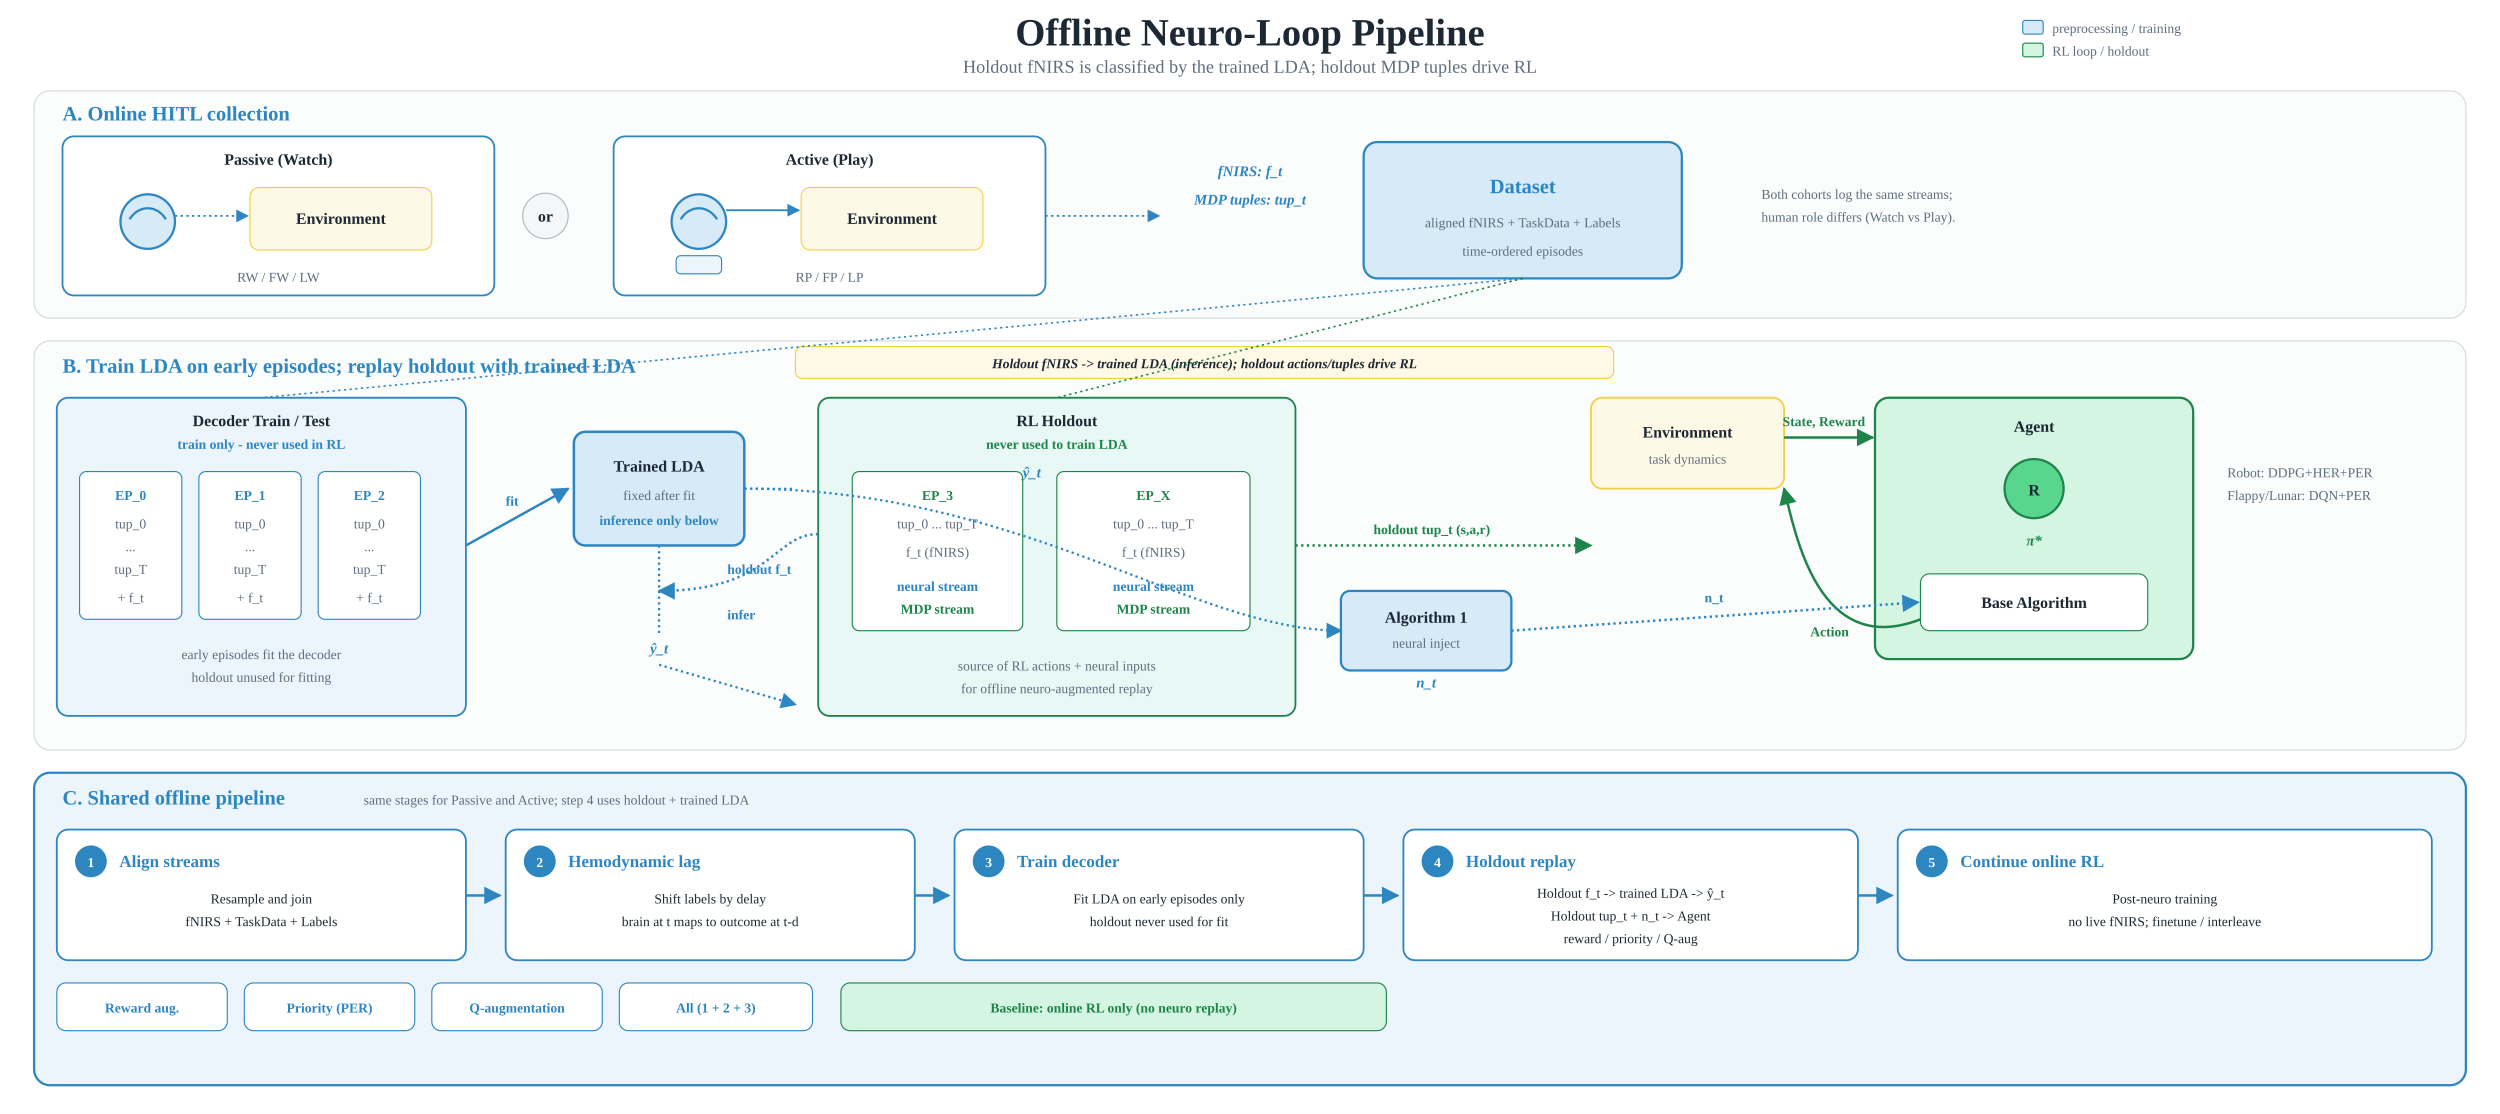
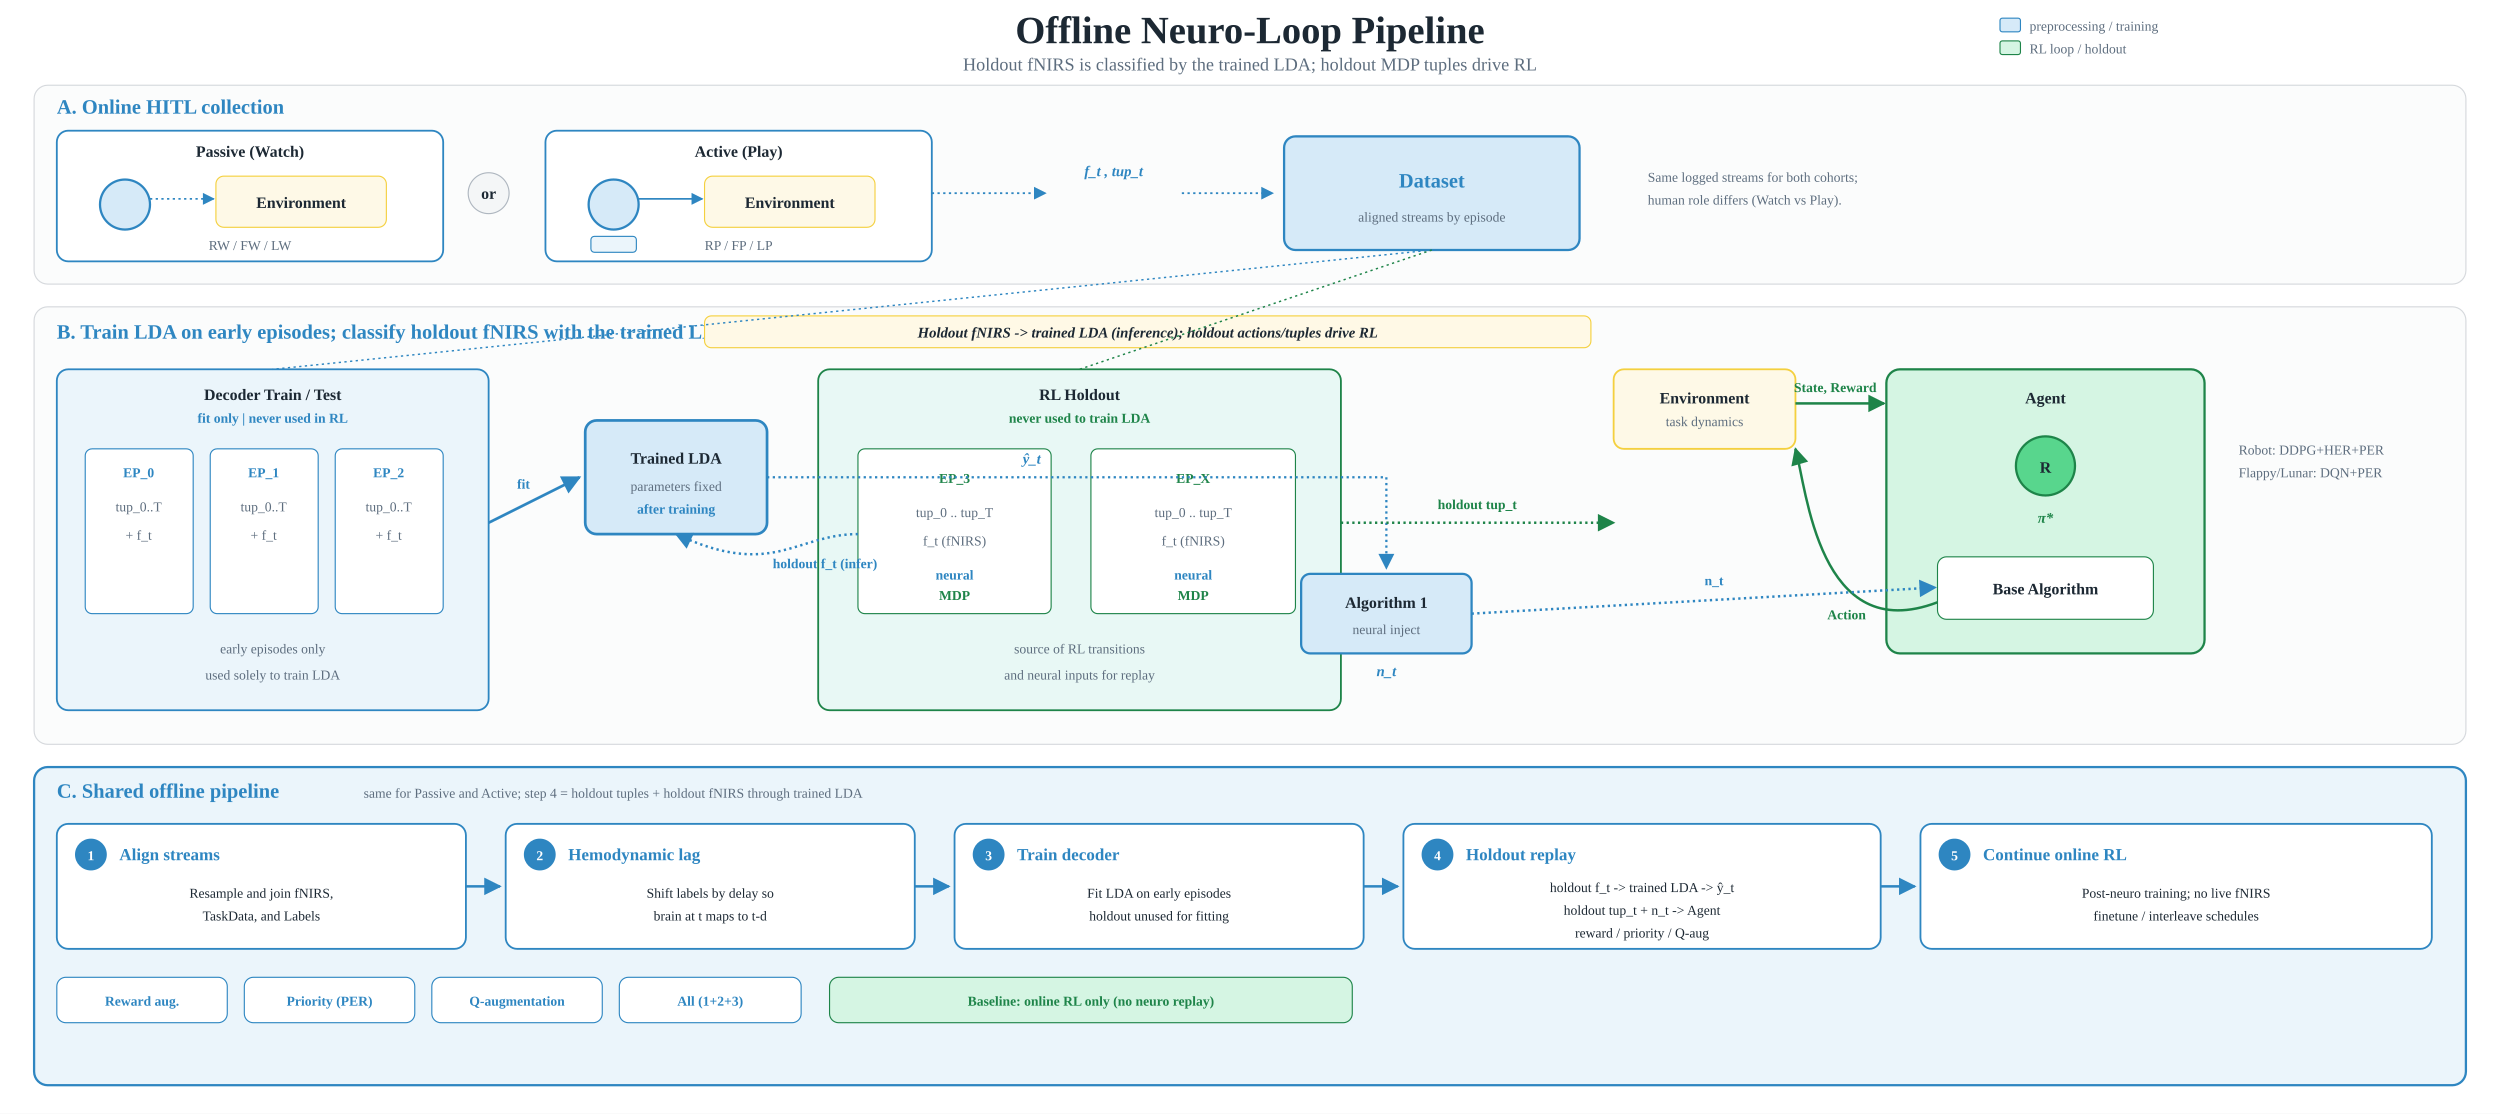
- <svg xmlns="http://www.w3.org/2000/svg" width="2200" height="980" viewBox="0 0 2200 980" role="img" aria-label="Offline Neuro-Loop pipeline: holdout fNIRS inferred by trained LDA; holdout tuples drive RL">
+ <svg xmlns="http://www.w3.org/2000/svg" width="2200" height="980" viewBox="0 0 2200 980" role="img" aria-label="Offline Neuro-Loop: holdout fNIRS inferred by trained LDA; holdout tuples drive RL">
  <defs>
    <marker id="ag" viewBox="0 0 10 10" refX="9" refY="5" markerWidth="7" markerHeight="7" orient="auto-start-reverse">
      <path d="M0 0 L10 5 L0 10 z" fill="#1E8449" />
    </marker>
    <marker id="ab" viewBox="0 0 10 10" refX="9" refY="5" markerWidth="7" markerHeight="7" orient="auto-start-reverse">
      <path d="M0 0 L10 5 L0 10 z" fill="#2E86C1" />
    </marker>
    <style type="text/css">
      .title { font: 700 34px Cambria, "Times New Roman", Times, serif; fill: #1C2833; }
      .sub { font: 400 16px Cambria, "Times New Roman", Times, serif; fill: #5D6D7E; }
      .h { font: 700 18px Cambria, "Times New Roman", Times, serif; }
      .lab { font: 600 14px Cambria, "Times New Roman", Times, serif; fill: #1C2833; }
      .sm { font: 400 12px Cambria, "Times New Roman", Times, serif; fill: #5D6D7E; }
      .tiny { font: 600 12px Cambria, "Times New Roman", Times, serif; }
      .math { font: italic 600 13px Cambria, "Times New Roman", Times, serif; }
      .stepT { font: 700 15px Cambria, "Times New Roman", Times, serif; fill: #2E86C1; }
      .stepB { font: 400 12px Cambria, "Times New Roman", Times, serif; fill: #1C2833; }
-       .call { font: italic 600 12px Cambria, "Times New Roman", Times, serif; fill: #1C2833; }
+       .call { font: italic 600 13px Cambria, "Times New Roman", Times, serif; fill: #1C2833; }
    </style>
  </defs>
  <rect width="2200" height="980" fill="#FFFFFF" />
-   <text x="1100" y="40" text-anchor="middle" class="title">Offline Neuro-Loop Pipeline</text>
-   <text x="1100" y="64" text-anchor="middle" class="sub">Holdout fNIRS is classified by the trained LDA; holdout MDP tuples drive RL</text>
-   <rect x="1780" y="18" width="18" height="12" rx="2" fill="#D6EAF8" stroke="#2E86C1" />
-   <text x="1806" y="29" class="sm">preprocessing / training</text>
-   <rect x="1780" y="38" width="18" height="12" rx="2" fill="#D5F5E3" stroke="#1E8449" />
-   <text x="1806" y="49" class="sm">RL loop / holdout</text>
-   <rect x="30" y="80" width="2140" height="200" rx="14" fill="#FBFCFC" stroke="#D5D8DC" />
-   <text x="55" y="106" class="h" fill="#2E86C1">A. Online HITL collection</text>
-   <rect x="55" y="120" width="380" height="140" rx="10" fill="#FFFFFF" stroke="#2E86C1" stroke-width="1.6" />
-   <text x="245" y="145" text-anchor="middle" class="lab" fill="#2E86C1">Passive (Watch)</text>
-   <circle cx="130" cy="195" r="24" fill="#D6EAF8" stroke="#2E86C1" stroke-width="2" />
-   <path d="M114 193 C122 180, 138 180, 146 193" fill="none" stroke="#2E86C1" stroke-width="2" />
-   <rect x="220" y="165" width="160" height="55" rx="8" fill="#FEF9E7" stroke="#F4D03F" />
-   <text x="300" y="197" text-anchor="middle" class="lab">Environment</text>
-   <line x1="154" y1="190" x2="218" y2="190" stroke="#2E86C1" stroke-width="1.6" stroke-dasharray="2 3" marker-end="url(#ab)" />
-   <text x="245" y="248" text-anchor="middle" class="sm">RW / FW / LW</text>
-   <circle cx="480" cy="190" r="20" fill="#F4F6F7" stroke="#AEB6BF" />
-   <text x="480" y="195" text-anchor="middle" class="lab">or</text>
-   <rect x="540" y="120" width="380" height="140" rx="10" fill="#FFFFFF" stroke="#2E86C1" stroke-width="1.6" />
-   <text x="730" y="145" text-anchor="middle" class="lab" fill="#2E86C1">Active (Play)</text>
-   <circle cx="615" cy="195" r="24" fill="#D6EAF8" stroke="#2E86C1" stroke-width="2" />
-   <path d="M599 193 C607 180, 623 180, 631 193" fill="none" stroke="#2E86C1" stroke-width="2" />
-   <rect x="595" y="225" width="40" height="16" rx="4" fill="#EBF5FB" stroke="#2E86C1" />
-   <rect x="705" y="165" width="160" height="55" rx="8" fill="#FEF9E7" stroke="#F4D03F" />
-   <text x="785" y="197" text-anchor="middle" class="lab">Environment</text>
-   <line x1="639" y1="185" x2="703" y2="185" stroke="#2E86C1" stroke-width="1.6" marker-end="url(#ab)" />
-   <text x="730" y="248" text-anchor="middle" class="sm">RP / FP / LP</text>
-   <text x="1100" y="155" text-anchor="middle" class="math" fill="#2E86C1">fNIRS: f_t</text>
-   <text x="1100" y="180" text-anchor="middle" class="math" fill="#2E86C1">MDP tuples: tup_t</text>
-   <line x1="920" y1="190" x2="1020" y2="190" stroke="#2E86C1" stroke-width="1.6" stroke-dasharray="2 3" marker-end="url(#ab)" />
-   <rect x="1200" y="125" width="280" height="120" rx="12" fill="#D6EAF8" stroke="#2E86C1" stroke-width="2" />
-   <text x="1340" y="170" text-anchor="middle" class="h" fill="#2E86C1">Dataset</text>
-   <text x="1340" y="200" text-anchor="middle" class="sm">aligned fNIRS + TaskData + Labels</text>
-   <text x="1340" y="225" text-anchor="middle" class="sm">time-ordered episodes</text>
-   <text x="1550" y="175" class="sm">Both cohorts log the same streams;</text>
-   <text x="1550" y="195" class="sm">human role differs (Watch vs Play).</text>
-   <rect x="30" y="300" width="2140" height="360" rx="14" fill="#FBFCFC" stroke="#D5D8DC" />
-   <text x="55" y="328" class="h" fill="#2E86C1">B. Train LDA on early episodes; replay holdout with trained LDA</text>
-   <rect x="700" y="305" width="720" height="28" rx="6" fill="#FFF9E6" stroke="#F4D03F" />
-   <text x="1060" y="324" text-anchor="middle" class="call">Holdout fNIRS -&gt; trained LDA (inference); holdout actions/tuples drive RL</text>
-   <rect x="50" y="350" width="360" height="280" rx="10" fill="#EBF5FB" stroke="#2E86C1" stroke-width="1.6" />
-   <text x="230" y="375" text-anchor="middle" class="lab" fill="#2E86C1">Decoder Train / Test</text>
-   <text x="230" y="395" text-anchor="middle" class="tiny" fill="#2E86C1">train only - never used in RL</text>
-   <rect x="70" y="415" width="90" height="130" rx="6" fill="#FFFFFF" stroke="#2E86C1" />
-   <text x="115" y="440" text-anchor="middle" class="tiny" fill="#2E86C1">EP_0</text>
-   <text x="115" y="465" text-anchor="middle" class="sm">tup_0</text>
-   <text x="115" y="485" text-anchor="middle" class="sm">...</text>
-   <text x="115" y="505" text-anchor="middle" class="sm">tup_T</text>
-   <text x="115" y="530" text-anchor="middle" class="sm">+ f_t</text>
-   <rect x="175" y="415" width="90" height="130" rx="6" fill="#FFFFFF" stroke="#2E86C1" />
-   <text x="220" y="440" text-anchor="middle" class="tiny" fill="#2E86C1">EP_1</text>
-   <text x="220" y="465" text-anchor="middle" class="sm">tup_0</text>
-   <text x="220" y="485" text-anchor="middle" class="sm">...</text>
-   <text x="220" y="505" text-anchor="middle" class="sm">tup_T</text>
-   <text x="220" y="530" text-anchor="middle" class="sm">+ f_t</text>
-   <rect x="280" y="415" width="90" height="130" rx="6" fill="#FFFFFF" stroke="#2E86C1" />
-   <text x="325" y="440" text-anchor="middle" class="tiny" fill="#2E86C1">EP_2</text>
-   <text x="325" y="465" text-anchor="middle" class="sm">tup_0</text>
-   <text x="325" y="485" text-anchor="middle" class="sm">...</text>
-   <text x="325" y="505" text-anchor="middle" class="sm">tup_T</text>
-   <text x="325" y="530" text-anchor="middle" class="sm">+ f_t</text>
-   <text x="230" y="580" text-anchor="middle" class="sm">early episodes fit the decoder</text>
-   <text x="230" y="600" text-anchor="middle" class="sm">holdout unused for fitting</text>
-   <line x1="410" y1="480" x2="500" y2="430" stroke="#2E86C1" stroke-width="2.2" marker-end="url(#ab)" />
-   <text x="445" y="445" class="tiny" fill="#2E86C1">fit</text>
-   <rect x="505" y="380" width="150" height="100" rx="10" fill="#D6EAF8" stroke="#2E86C1" stroke-width="2.2" />
-   <text x="580" y="415" text-anchor="middle" class="lab" fill="#2E86C1">Trained LDA</text>
-   <text x="580" y="440" text-anchor="middle" class="sm">fixed after fit</text>
-   <text x="580" y="462" text-anchor="middle" class="tiny" fill="#2E86C1">inference only below</text>
-   <rect x="50" y="350" width="0" height="0" />
-   <rect x="720" y="350" width="420" height="280" rx="10" fill="#E8F8F5" stroke="#1E8449" stroke-width="1.6" />
-   <text x="930" y="375" text-anchor="middle" class="lab" fill="#1E8449">RL Holdout</text>
-   <text x="930" y="395" text-anchor="middle" class="tiny" fill="#1E8449">never used to train LDA</text>
-   <rect x="750" y="415" width="150" height="140" rx="6" fill="#FFFFFF" stroke="#1E8449" />
-   <text x="825" y="440" text-anchor="middle" class="tiny" fill="#1E8449">EP_3</text>
-   <text x="825" y="465" text-anchor="middle" class="sm">tup_0 ... tup_T</text>
-   <text x="825" y="490" text-anchor="middle" class="sm">f_t (fNIRS)</text>
-   <text x="825" y="520" text-anchor="middle" class="tiny" fill="#2E86C1">neural stream</text>
-   <text x="825" y="540" text-anchor="middle" class="tiny" fill="#1E8449">MDP stream</text>
-   <rect x="930" y="415" width="170" height="140" rx="6" fill="#FFFFFF" stroke="#1E8449" />
-   <text x="1015" y="440" text-anchor="middle" class="tiny" fill="#1E8449">EP_X</text>
-   <text x="1015" y="465" text-anchor="middle" class="sm">tup_0 ... tup_T</text>
-   <text x="1015" y="490" text-anchor="middle" class="sm">f_t (fNIRS)</text>
-   <text x="1015" y="520" text-anchor="middle" class="tiny" fill="#2E86C1">neural stream</text>
-   <text x="1015" y="540" text-anchor="middle" class="tiny" fill="#1E8449">MDP stream</text>
-   <text x="930" y="590" text-anchor="middle" class="sm">source of RL actions + neural inputs</text>
-   <text x="930" y="610" text-anchor="middle" class="sm">for offline neuro-augmented replay</text>
-   <path d="M720 470 C680 470, 680 520, 580 520" fill="none" stroke="#2E86C1" stroke-width="2.2" stroke-dasharray="2 3" marker-end="url(#ab)" />
-   <text x="640" y="505" class="tiny" fill="#2E86C1">holdout f_t</text>
-   <text x="640" y="545" class="tiny" fill="#2E86C1">infer</text>
-   <line x1="655" y1="430" x2="700" y2="430" stroke="#2E86C1" stroke-width="1.6" stroke-dasharray="2 3" />
-   <line x1="580" y1="480" x2="580" y2="560" stroke="#2E86C1" stroke-width="2" stroke-dasharray="2 3" />
-   <text x="580" y="575" text-anchor="middle" class="math" fill="#2E86C1">ŷ_t</text>
-   <line x1="580" y1="585" x2="700" y2="620" stroke="#2E86C1" stroke-width="2" stroke-dasharray="2 3" marker-end="url(#ab)" />
-   <rect x="1180" y="520" width="150" height="70" rx="8" fill="#D6EAF8" stroke="#2E86C1" stroke-width="2" />
-   <text x="1255" y="548" text-anchor="middle" class="lab" fill="#2E86C1">Algorithm 1</text>
-   <text x="1255" y="570" text-anchor="middle" class="sm">neural inject</text>
-   <path d="M655 430 C900 430, 1050 555, 1180 555" fill="none" stroke="#2E86C1" stroke-width="2" stroke-dasharray="2 3" marker-end="url(#ab)" />
-   <text x="900" y="420" class="math" fill="#2E86C1">ŷ_t</text>
-   <text x="1255" y="605" text-anchor="middle" class="math" fill="#2E86C1">n_t</text>
-   <line x1="1140" y1="480" x2="1400" y2="480" stroke="#1E8449" stroke-width="2.2" stroke-dasharray="2 3" marker-end="url(#ag)" />
-   <text x="1260" y="470" text-anchor="middle" class="tiny" fill="#1E8449">holdout tup_t (s,a,r)</text>
-   <rect x="1400" y="350" width="170" height="80" rx="10" fill="#FEF9E7" stroke="#F4D03F" stroke-width="1.6" />
-   <text x="1485" y="385" text-anchor="middle" class="lab">Environment</text>
-   <text x="1485" y="408" text-anchor="middle" class="sm">task dynamics</text>
-   <rect x="1650" y="350" width="280" height="230" rx="12" fill="#D5F5E3" stroke="#1E8449" stroke-width="2" />
-   <text x="1790" y="380" text-anchor="middle" class="lab" fill="#1E8449">Agent</text>
-   <circle cx="1790" cy="430" r="26" fill="#58D68D" stroke="#1E8449" stroke-width="2" />
-   <text x="1790" y="436" text-anchor="middle" class="lab" fill="#FFFFFF">R</text>
-   <text x="1790" y="480" text-anchor="middle" class="math" fill="#1E8449">π*</text>
-   <rect x="1690" y="505" width="200" height="50" rx="8" fill="#FFFFFF" stroke="#1E8449" />
-   <text x="1790" y="535" text-anchor="middle" class="lab" fill="#1E8449">Base Algorithm</text>
-   <line x1="1570" y1="385" x2="1648" y2="385" stroke="#1E8449" stroke-width="2.2" marker-end="url(#ag)" />
-   <text x="1605" y="375" text-anchor="middle" class="tiny" fill="#1E8449">State, Reward</text>
-   <path d="M1690 545 C1600 580, 1580 470, 1570 430" fill="none" stroke="#1E8449" stroke-width="2.2" marker-end="url(#ag)" />
-   <text x="1610" y="560" text-anchor="middle" class="tiny" fill="#1E8449">Action</text>
-   <line x1="1330" y1="555" x2="1688" y2="530" stroke="#2E86C1" stroke-width="2.2" stroke-dasharray="2 3" marker-end="url(#ab)" />
-   <text x="1500" y="530" class="tiny" fill="#2E86C1">n_t</text>
-   <text x="1960" y="420" class="sm">Robot: DDPG+HER+PER</text>
-   <text x="1960" y="440" class="sm">Flappy/Lunar: DQN+PER</text>
-   <line x1="1340" y1="245" x2="230" y2="350" stroke="#2E86C1" stroke-width="1.4" stroke-dasharray="2 3" />
-   <line x1="1340" y1="245" x2="930" y2="350" stroke="#1E8449" stroke-width="1.4" stroke-dasharray="2 3" />
-   <rect x="30" y="680" width="2140" height="275" rx="14" fill="#EBF5FB" stroke="#2E86C1" stroke-width="2" />
-   <text x="55" y="708" class="h" fill="#2E86C1">C. Shared offline pipeline</text>
-   <text x="320" y="708" class="sm">same stages for Passive and Active; step 4 uses holdout + trained LDA</text>
-   <rect x="50" y="730" width="360" height="115" rx="10" fill="#FFFFFF" stroke="#2E86C1" stroke-width="1.6" />
-   <circle cx="80" cy="758" r="14" fill="#2E86C1" />
-   <text x="80" y="763" text-anchor="middle" class="tiny" fill="#FFFFFF">1</text>
-   <text x="105" y="763" class="stepT">Align streams</text>
-   <text x="230" y="795" text-anchor="middle" class="stepB">Resample and join</text>
-   <text x="230" y="815" text-anchor="middle" class="stepB">fNIRS + TaskData + Labels</text>
-   <line x1="410" y1="788" x2="440" y2="788" stroke="#2E86C1" stroke-width="2.2" marker-end="url(#ab)" />
-   <rect x="445" y="730" width="360" height="115" rx="10" fill="#FFFFFF" stroke="#2E86C1" stroke-width="1.6" />
-   <circle cx="475" cy="758" r="14" fill="#2E86C1" />
-   <text x="475" y="763" text-anchor="middle" class="tiny" fill="#FFFFFF">2</text>
-   <text x="500" y="763" class="stepT">Hemodynamic lag</text>
-   <text x="625" y="795" text-anchor="middle" class="stepB">Shift labels by delay</text>
-   <text x="625" y="815" text-anchor="middle" class="stepB">brain at t maps to outcome at t-d</text>
-   <line x1="805" y1="788" x2="835" y2="788" stroke="#2E86C1" stroke-width="2.2" marker-end="url(#ab)" />
-   <rect x="840" y="730" width="360" height="115" rx="10" fill="#FFFFFF" stroke="#2E86C1" stroke-width="1.6" />
-   <circle cx="870" cy="758" r="14" fill="#2E86C1" />
-   <text x="870" y="763" text-anchor="middle" class="tiny" fill="#FFFFFF">3</text>
-   <text x="895" y="763" class="stepT">Train decoder</text>
-   <text x="1020" y="795" text-anchor="middle" class="stepB">Fit LDA on early episodes only</text>
-   <text x="1020" y="815" text-anchor="middle" class="stepB">holdout never used for fit</text>
-   <line x1="1200" y1="788" x2="1230" y2="788" stroke="#2E86C1" stroke-width="2.2" marker-end="url(#ab)" />
-   <rect x="1235" y="730" width="400" height="115" rx="10" fill="#FFFFFF" stroke="#2E86C1" stroke-width="1.6" />
-   <circle cx="1265" cy="758" r="14" fill="#2E86C1" />
-   <text x="1265" y="763" text-anchor="middle" class="tiny" fill="#FFFFFF">4</text>
-   <text x="1290" y="763" class="stepT">Holdout replay</text>
-   <text x="1435" y="790" text-anchor="middle" class="stepB">Holdout f_t -&gt; trained LDA -&gt; ŷ_t</text>
-   <text x="1435" y="810" text-anchor="middle" class="stepB">Holdout tup_t + n_t -&gt; Agent</text>
-   <text x="1435" y="830" text-anchor="middle" class="stepB">reward / priority / Q-aug</text>
-   <line x1="1635" y1="788" x2="1665" y2="788" stroke="#2E86C1" stroke-width="2.2" marker-end="url(#ab)" />
-   <rect x="1670" y="730" width="470" height="115" rx="10" fill="#FFFFFF" stroke="#2E86C1" stroke-width="1.6" />
-   <circle cx="1700" cy="758" r="14" fill="#2E86C1" />
-   <text x="1700" y="763" text-anchor="middle" class="tiny" fill="#FFFFFF">5</text>
-   <text x="1725" y="763" class="stepT">Continue online RL</text>
-   <text x="1905" y="795" text-anchor="middle" class="stepB">Post-neuro training</text>
-   <text x="1905" y="815" text-anchor="middle" class="stepB">no live fNIRS; finetune / interleave</text>
-   <rect x="50" y="865" width="150" height="42" rx="8" fill="#FFFFFF" stroke="#2E86C1" />
-   <text x="125" y="891" text-anchor="middle" class="tiny" fill="#2E86C1">Reward aug.</text>
-   <rect x="215" y="865" width="150" height="42" rx="8" fill="#FFFFFF" stroke="#2E86C1" />
-   <text x="290" y="891" text-anchor="middle" class="tiny" fill="#2E86C1">Priority (PER)</text>
-   <rect x="380" y="865" width="150" height="42" rx="8" fill="#FFFFFF" stroke="#2E86C1" />
-   <text x="455" y="891" text-anchor="middle" class="tiny" fill="#2E86C1">Q-augmentation</text>
-   <rect x="545" y="865" width="170" height="42" rx="8" fill="#FFFFFF" stroke="#2E86C1" />
-   <text x="630" y="891" text-anchor="middle" class="tiny" fill="#2E86C1">All (1 + 2 + 3)</text>
-   <rect x="740" y="865" width="480" height="42" rx="8" fill="#D5F5E3" stroke="#1E8449" />
-   <text x="980" y="891" text-anchor="middle" class="tiny" fill="#1E8449">Baseline: online RL only (no neuro replay)</text>
+   <text x="1100" y="38" text-anchor="middle" class="title">Offline Neuro-Loop Pipeline</text>
+   <text x="1100" y="62" text-anchor="middle" class="sub">Holdout fNIRS is classified by the trained LDA; holdout MDP tuples drive RL</text>
+   <rect x="1760" y="16" width="18" height="12" rx="2" fill="#D6EAF8" stroke="#2E86C1" />
+   <text x="1786" y="27" class="sm">preprocessing / training</text>
+   <rect x="1760" y="36" width="18" height="12" rx="2" fill="#D5F5E3" stroke="#1E8449" />
+   <text x="1786" y="47" class="sm">RL loop / holdout</text>
+   <rect x="30" y="75" width="2140" height="175" rx="12" fill="#FBFCFC" stroke="#D5D8DC" />
+   <text x="50" y="100" class="h" fill="#2E86C1">A. Online HITL collection</text>
+   <rect x="50" y="115" width="340" height="115" rx="10" fill="#FFFFFF" stroke="#2E86C1" stroke-width="1.6" />
+   <text x="220" y="138" text-anchor="middle" class="lab" fill="#2E86C1">Passive (Watch)</text>
+   <circle cx="110" cy="180" r="22" fill="#D6EAF8" stroke="#2E86C1" stroke-width="2" />
+   <rect x="190" y="155" width="150" height="45" rx="7" fill="#FEF9E7" stroke="#F4D03F" />
+   <text x="265" y="183" text-anchor="middle" class="lab">Environment</text>
+   <line x1="132" y1="175" x2="188" y2="175" stroke="#2E86C1" stroke-width="1.5" stroke-dasharray="2 3" marker-end="url(#ab)" />
+   <text x="220" y="220" text-anchor="middle" class="sm">RW / FW / LW</text>
+   <circle cx="430" cy="170" r="18" fill="#F4F6F7" stroke="#AEB6BF" />
+   <text x="430" y="175" text-anchor="middle" class="lab">or</text>
+   <rect x="480" y="115" width="340" height="115" rx="10" fill="#FFFFFF" stroke="#2E86C1" stroke-width="1.6" />
+   <text x="650" y="138" text-anchor="middle" class="lab" fill="#2E86C1">Active (Play)</text>
+   <circle cx="540" cy="180" r="22" fill="#D6EAF8" stroke="#2E86C1" stroke-width="2" />
+   <rect x="520" y="208" width="40" height="14" rx="3" fill="#EBF5FB" stroke="#2E86C1" />
+   <rect x="620" y="155" width="150" height="45" rx="7" fill="#FEF9E7" stroke="#F4D03F" />
+   <text x="695" y="183" text-anchor="middle" class="lab">Environment</text>
+   <line x1="562" y1="175" x2="618" y2="175" stroke="#2E86C1" stroke-width="1.5" marker-end="url(#ab)" />
+   <text x="650" y="220" text-anchor="middle" class="sm">RP / FP / LP</text>
+   <text x="980" y="155" text-anchor="middle" class="math" fill="#2E86C1">f_t , tup_t</text>
+   <line x1="820" y1="170" x2="920" y2="170" stroke="#2E86C1" stroke-width="1.6" stroke-dasharray="2 3" marker-end="url(#ab)" />
+   <line x1="1040" y1="170" x2="1120" y2="170" stroke="#2E86C1" stroke-width="1.6" stroke-dasharray="2 3" marker-end="url(#ab)" />
+   <rect x="1130" y="120" width="260" height="100" rx="10" fill="#D6EAF8" stroke="#2E86C1" stroke-width="2" />
+   <text x="1260" y="165" text-anchor="middle" class="h" fill="#2E86C1">Dataset</text>
+   <text x="1260" y="195" text-anchor="middle" class="sm">aligned streams by episode</text>
+   <text x="1450" y="160" class="sm">Same logged streams for both cohorts;</text>
+   <text x="1450" y="180" class="sm">human role differs (Watch vs Play).</text>
+   <rect x="30" y="270" width="2140" height="385" rx="12" fill="#FBFCFC" stroke="#D5D8DC" />
+   <text x="50" y="298" class="h" fill="#2E86C1">B. Train LDA on early episodes; classify holdout fNIRS with the trained LDA</text>
+   <rect x="620" y="278" width="780" height="28" rx="6" fill="#FFF9E6" stroke="#F4D03F" />
+   <text x="1010" y="297" text-anchor="middle" class="call">Holdout fNIRS -&gt; trained LDA (inference); holdout actions/tuples drive RL</text>
+   <rect x="50" y="325" width="380" height="300" rx="10" fill="#EBF5FB" stroke="#2E86C1" stroke-width="1.6" />
+   <text x="240" y="352" text-anchor="middle" class="lab" fill="#2E86C1">Decoder Train / Test</text>
+   <text x="240" y="372" text-anchor="middle" class="tiny" fill="#2E86C1">fit only  |  never used in RL</text>
+   <rect x="75" y="395" width="95" height="145" rx="6" fill="#FFFFFF" stroke="#2E86C1" />
+   <text x="122" y="420" text-anchor="middle" class="tiny" fill="#2E86C1">EP_0</text>
+   <text x="122" y="450" text-anchor="middle" class="sm">tup_0..T</text>
+   <text x="122" y="475" text-anchor="middle" class="sm">+ f_t</text>
+   <rect x="185" y="395" width="95" height="145" rx="6" fill="#FFFFFF" stroke="#2E86C1" />
+   <text x="232" y="420" text-anchor="middle" class="tiny" fill="#2E86C1">EP_1</text>
+   <text x="232" y="450" text-anchor="middle" class="sm">tup_0..T</text>
+   <text x="232" y="475" text-anchor="middle" class="sm">+ f_t</text>
+   <rect x="295" y="395" width="95" height="145" rx="6" fill="#FFFFFF" stroke="#2E86C1" />
+   <text x="342" y="420" text-anchor="middle" class="tiny" fill="#2E86C1">EP_2</text>
+   <text x="342" y="450" text-anchor="middle" class="sm">tup_0..T</text>
+   <text x="342" y="475" text-anchor="middle" class="sm">+ f_t</text>
+   <text x="240" y="575" text-anchor="middle" class="sm">early episodes only</text>
+   <text x="240" y="598" text-anchor="middle" class="sm">used solely to train LDA</text>
+   <line x1="430" y1="460" x2="510" y2="420" stroke="#2E86C1" stroke-width="2.4" marker-end="url(#ab)" />
+   <text x="455" y="430" class="tiny" fill="#2E86C1">fit</text>
+   <rect x="515" y="370" width="160" height="100" rx="10" fill="#D6EAF8" stroke="#2E86C1" stroke-width="2.4" />
+   <text x="595" y="408" text-anchor="middle" class="lab" fill="#2E86C1">Trained LDA</text>
+   <text x="595" y="432" text-anchor="middle" class="sm">parameters fixed</text>
+   <text x="595" y="452" text-anchor="middle" class="tiny" fill="#2E86C1">after training</text>
+   <rect x="720" y="325" width="460" height="300" rx="10" fill="#E8F8F5" stroke="#1E8449" stroke-width="1.6" />
+   <text x="950" y="352" text-anchor="middle" class="lab" fill="#1E8449">RL Holdout</text>
+   <text x="950" y="372" text-anchor="middle" class="tiny" fill="#1E8449">never used to train LDA</text>
+   <rect x="755" y="395" width="170" height="145" rx="6" fill="#FFFFFF" stroke="#1E8449" />
+   <text x="840" y="425" text-anchor="middle" class="tiny" fill="#1E8449">EP_3</text>
+   <text x="840" y="455" text-anchor="middle" class="sm">tup_0 .. tup_T</text>
+   <text x="840" y="480" text-anchor="middle" class="sm">f_t (fNIRS)</text>
+   <text x="840" y="510" text-anchor="middle" class="tiny" fill="#2E86C1">neural</text>
+   <text x="840" y="528" text-anchor="middle" class="tiny" fill="#1E8449">MDP</text>
+   <rect x="960" y="395" width="180" height="145" rx="6" fill="#FFFFFF" stroke="#1E8449" />
+   <text x="1050" y="425" text-anchor="middle" class="tiny" fill="#1E8449">EP_X</text>
+   <text x="1050" y="455" text-anchor="middle" class="sm">tup_0 .. tup_T</text>
+   <text x="1050" y="480" text-anchor="middle" class="sm">f_t (fNIRS)</text>
+   <text x="1050" y="510" text-anchor="middle" class="tiny" fill="#2E86C1">neural</text>
+   <text x="1050" y="528" text-anchor="middle" class="tiny" fill="#1E8449">MDP</text>
+   <text x="950" y="575" text-anchor="middle" class="sm">source of RL transitions</text>
+   <text x="950" y="598" text-anchor="middle" class="sm">and neural inputs for replay</text>
+   <path d="M755 470 C700 470, 680 510, 595 470" fill="none" stroke="#2E86C1" stroke-width="2.2" stroke-dasharray="2 3" marker-end="url(#ab)" />
+   <text x="680" y="500" class="tiny" fill="#2E86C1">holdout f_t (infer)</text>
+   <line x1="675" y1="420" x2="1220" y2="420" stroke="#2E86C1" stroke-width="2" stroke-dasharray="2 3" />
+   <text x="900" y="408" class="math" fill="#2E86C1">ŷ_t</text>
+   <line x1="1220" y1="420" x2="1220" y2="500" stroke="#2E86C1" stroke-width="2" stroke-dasharray="2 3" marker-end="url(#ab)" />
+   <rect x="1145" y="505" width="150" height="70" rx="8" fill="#D6EAF8" stroke="#2E86C1" stroke-width="2" />
+   <text x="1220" y="535" text-anchor="middle" class="lab" fill="#2E86C1">Algorithm 1</text>
+   <text x="1220" y="558" text-anchor="middle" class="sm">neural inject</text>
+   <text x="1220" y="595" text-anchor="middle" class="math" fill="#2E86C1">n_t</text>
+   <line x1="1180" y1="460" x2="1420" y2="460" stroke="#1E8449" stroke-width="2.2" stroke-dasharray="2 3" marker-end="url(#ag)" />
+   <text x="1300" y="448" text-anchor="middle" class="tiny" fill="#1E8449">holdout tup_t</text>
+   <rect x="1420" y="325" width="160" height="70" rx="9" fill="#FEF9E7" stroke="#F4D03F" stroke-width="1.6" />
+   <text x="1500" y="355" text-anchor="middle" class="lab">Environment</text>
+   <text x="1500" y="375" text-anchor="middle" class="sm">task dynamics</text>
+   <rect x="1660" y="325" width="280" height="250" rx="12" fill="#D5F5E3" stroke="#1E8449" stroke-width="2" />
+   <text x="1800" y="355" text-anchor="middle" class="lab" fill="#1E8449">Agent</text>
+   <circle cx="1800" cy="410" r="26" fill="#58D68D" stroke="#1E8449" stroke-width="2" />
+   <text x="1800" y="416" text-anchor="middle" class="lab" fill="#FFFFFF">R</text>
+   <text x="1800" y="460" text-anchor="middle" class="math" fill="#1E8449">π*</text>
+   <rect x="1705" y="490" width="190" height="55" rx="8" fill="#FFFFFF" stroke="#1E8449" />
+   <text x="1800" y="523" text-anchor="middle" class="lab" fill="#1E8449">Base Algorithm</text>
+   <line x1="1580" y1="355" x2="1658" y2="355" stroke="#1E8449" stroke-width="2.2" marker-end="url(#ag)" />
+   <text x="1615" y="345" text-anchor="middle" class="tiny" fill="#1E8449">State, Reward</text>
+   <path d="M1705 530 C1600 570, 1590 430, 1580 395" fill="none" stroke="#1E8449" stroke-width="2.2" marker-end="url(#ag)" />
+   <text x="1625" y="545" text-anchor="middle" class="tiny" fill="#1E8449">Action</text>
+   <line x1="1295" y1="540" x2="1703" y2="517" stroke="#2E86C1" stroke-width="2.2" stroke-dasharray="2 3" marker-end="url(#ab)" />
+   <text x="1500" y="515" class="tiny" fill="#2E86C1">n_t</text>
+   <text x="1970" y="400" class="sm">Robot: DDPG+HER+PER</text>
+   <text x="1970" y="420" class="sm">Flappy/Lunar: DQN+PER</text>
+   <line x1="1260" y1="220" x2="240" y2="325" stroke="#2E86C1" stroke-width="1.3" stroke-dasharray="2 3" />
+   <line x1="1260" y1="220" x2="950" y2="325" stroke="#1E8449" stroke-width="1.3" stroke-dasharray="2 3" />
+   <rect x="30" y="675" width="2140" height="280" rx="12" fill="#EBF5FB" stroke="#2E86C1" stroke-width="2" />
+   <text x="50" y="702" class="h" fill="#2E86C1">C. Shared offline pipeline</text>
+   <text x="320" y="702" class="sm">same for Passive and Active; step 4 = holdout tuples + holdout fNIRS through trained LDA</text>
+   <rect x="50" y="725" width="360" height="110" rx="10" fill="#FFFFFF" stroke="#2E86C1" stroke-width="1.6" />
+   <circle cx="80" cy="752" r="14" fill="#2E86C1" />
+   <text x="80" y="757" text-anchor="middle" class="tiny" fill="#FFFFFF">1</text>
+   <text x="105" y="757" class="stepT">Align streams</text>
+   <text x="230" y="790" text-anchor="middle" class="stepB">Resample and join fNIRS,</text>
+   <text x="230" y="810" text-anchor="middle" class="stepB">TaskData, and Labels</text>
+   <line x1="410" y1="780" x2="440" y2="780" stroke="#2E86C1" stroke-width="2.2" marker-end="url(#ab)" />
+   <rect x="445" y="725" width="360" height="110" rx="10" fill="#FFFFFF" stroke="#2E86C1" stroke-width="1.6" />
+   <circle cx="475" cy="752" r="14" fill="#2E86C1" />
+   <text x="475" y="757" text-anchor="middle" class="tiny" fill="#FFFFFF">2</text>
+   <text x="500" y="757" class="stepT">Hemodynamic lag</text>
+   <text x="625" y="790" text-anchor="middle" class="stepB">Shift labels by delay so</text>
+   <text x="625" y="810" text-anchor="middle" class="stepB">brain at t maps to t-d</text>
+   <line x1="805" y1="780" x2="835" y2="780" stroke="#2E86C1" stroke-width="2.2" marker-end="url(#ab)" />
+   <rect x="840" y="725" width="360" height="110" rx="10" fill="#FFFFFF" stroke="#2E86C1" stroke-width="1.6" />
+   <circle cx="870" cy="752" r="14" fill="#2E86C1" />
+   <text x="870" y="757" text-anchor="middle" class="tiny" fill="#FFFFFF">3</text>
+   <text x="895" y="757" class="stepT">Train decoder</text>
+   <text x="1020" y="790" text-anchor="middle" class="stepB">Fit LDA on early episodes</text>
+   <text x="1020" y="810" text-anchor="middle" class="stepB">holdout unused for fitting</text>
+   <line x1="1200" y1="780" x2="1230" y2="780" stroke="#2E86C1" stroke-width="2.2" marker-end="url(#ab)" />
+   <rect x="1235" y="725" width="420" height="110" rx="10" fill="#FFFFFF" stroke="#2E86C1" stroke-width="1.6" />
+   <circle cx="1265" cy="752" r="14" fill="#2E86C1" />
+   <text x="1265" y="757" text-anchor="middle" class="tiny" fill="#FFFFFF">4</text>
+   <text x="1290" y="757" class="stepT">Holdout replay</text>
+   <text x="1445" y="785" text-anchor="middle" class="stepB">holdout f_t -&gt; trained LDA -&gt; ŷ_t</text>
+   <text x="1445" y="805" text-anchor="middle" class="stepB">holdout tup_t + n_t -&gt; Agent</text>
+   <text x="1445" y="825" text-anchor="middle" class="stepB">reward / priority / Q-aug</text>
+   <line x1="1655" y1="780" x2="1685" y2="780" stroke="#2E86C1" stroke-width="2.2" marker-end="url(#ab)" />
+   <rect x="1690" y="725" width="450" height="110" rx="10" fill="#FFFFFF" stroke="#2E86C1" stroke-width="1.6" />
+   <circle cx="1720" cy="752" r="14" fill="#2E86C1" />
+   <text x="1720" y="757" text-anchor="middle" class="tiny" fill="#FFFFFF">5</text>
+   <text x="1745" y="757" class="stepT">Continue online RL</text>
+   <text x="1915" y="790" text-anchor="middle" class="stepB">Post-neuro training; no live fNIRS</text>
+   <text x="1915" y="810" text-anchor="middle" class="stepB">finetune / interleave schedules</text>
+   <rect x="50" y="860" width="150" height="40" rx="8" fill="#FFFFFF" stroke="#2E86C1" />
+   <text x="125" y="885" text-anchor="middle" class="tiny" fill="#2E86C1">Reward aug.</text>
+   <rect x="215" y="860" width="150" height="40" rx="8" fill="#FFFFFF" stroke="#2E86C1" />
+   <text x="290" y="885" text-anchor="middle" class="tiny" fill="#2E86C1">Priority (PER)</text>
+   <rect x="380" y="860" width="150" height="40" rx="8" fill="#FFFFFF" stroke="#2E86C1" />
+   <text x="455" y="885" text-anchor="middle" class="tiny" fill="#2E86C1">Q-augmentation</text>
+   <rect x="545" y="860" width="160" height="40" rx="8" fill="#FFFFFF" stroke="#2E86C1" />
+   <text x="625" y="885" text-anchor="middle" class="tiny" fill="#2E86C1">All (1+2+3)</text>
+   <rect x="730" y="860" width="460" height="40" rx="8" fill="#D5F5E3" stroke="#1E8449" />
+   <text x="960" y="885" text-anchor="middle" class="tiny" fill="#1E8449">Baseline: online RL only (no neuro replay)</text>
</svg>
